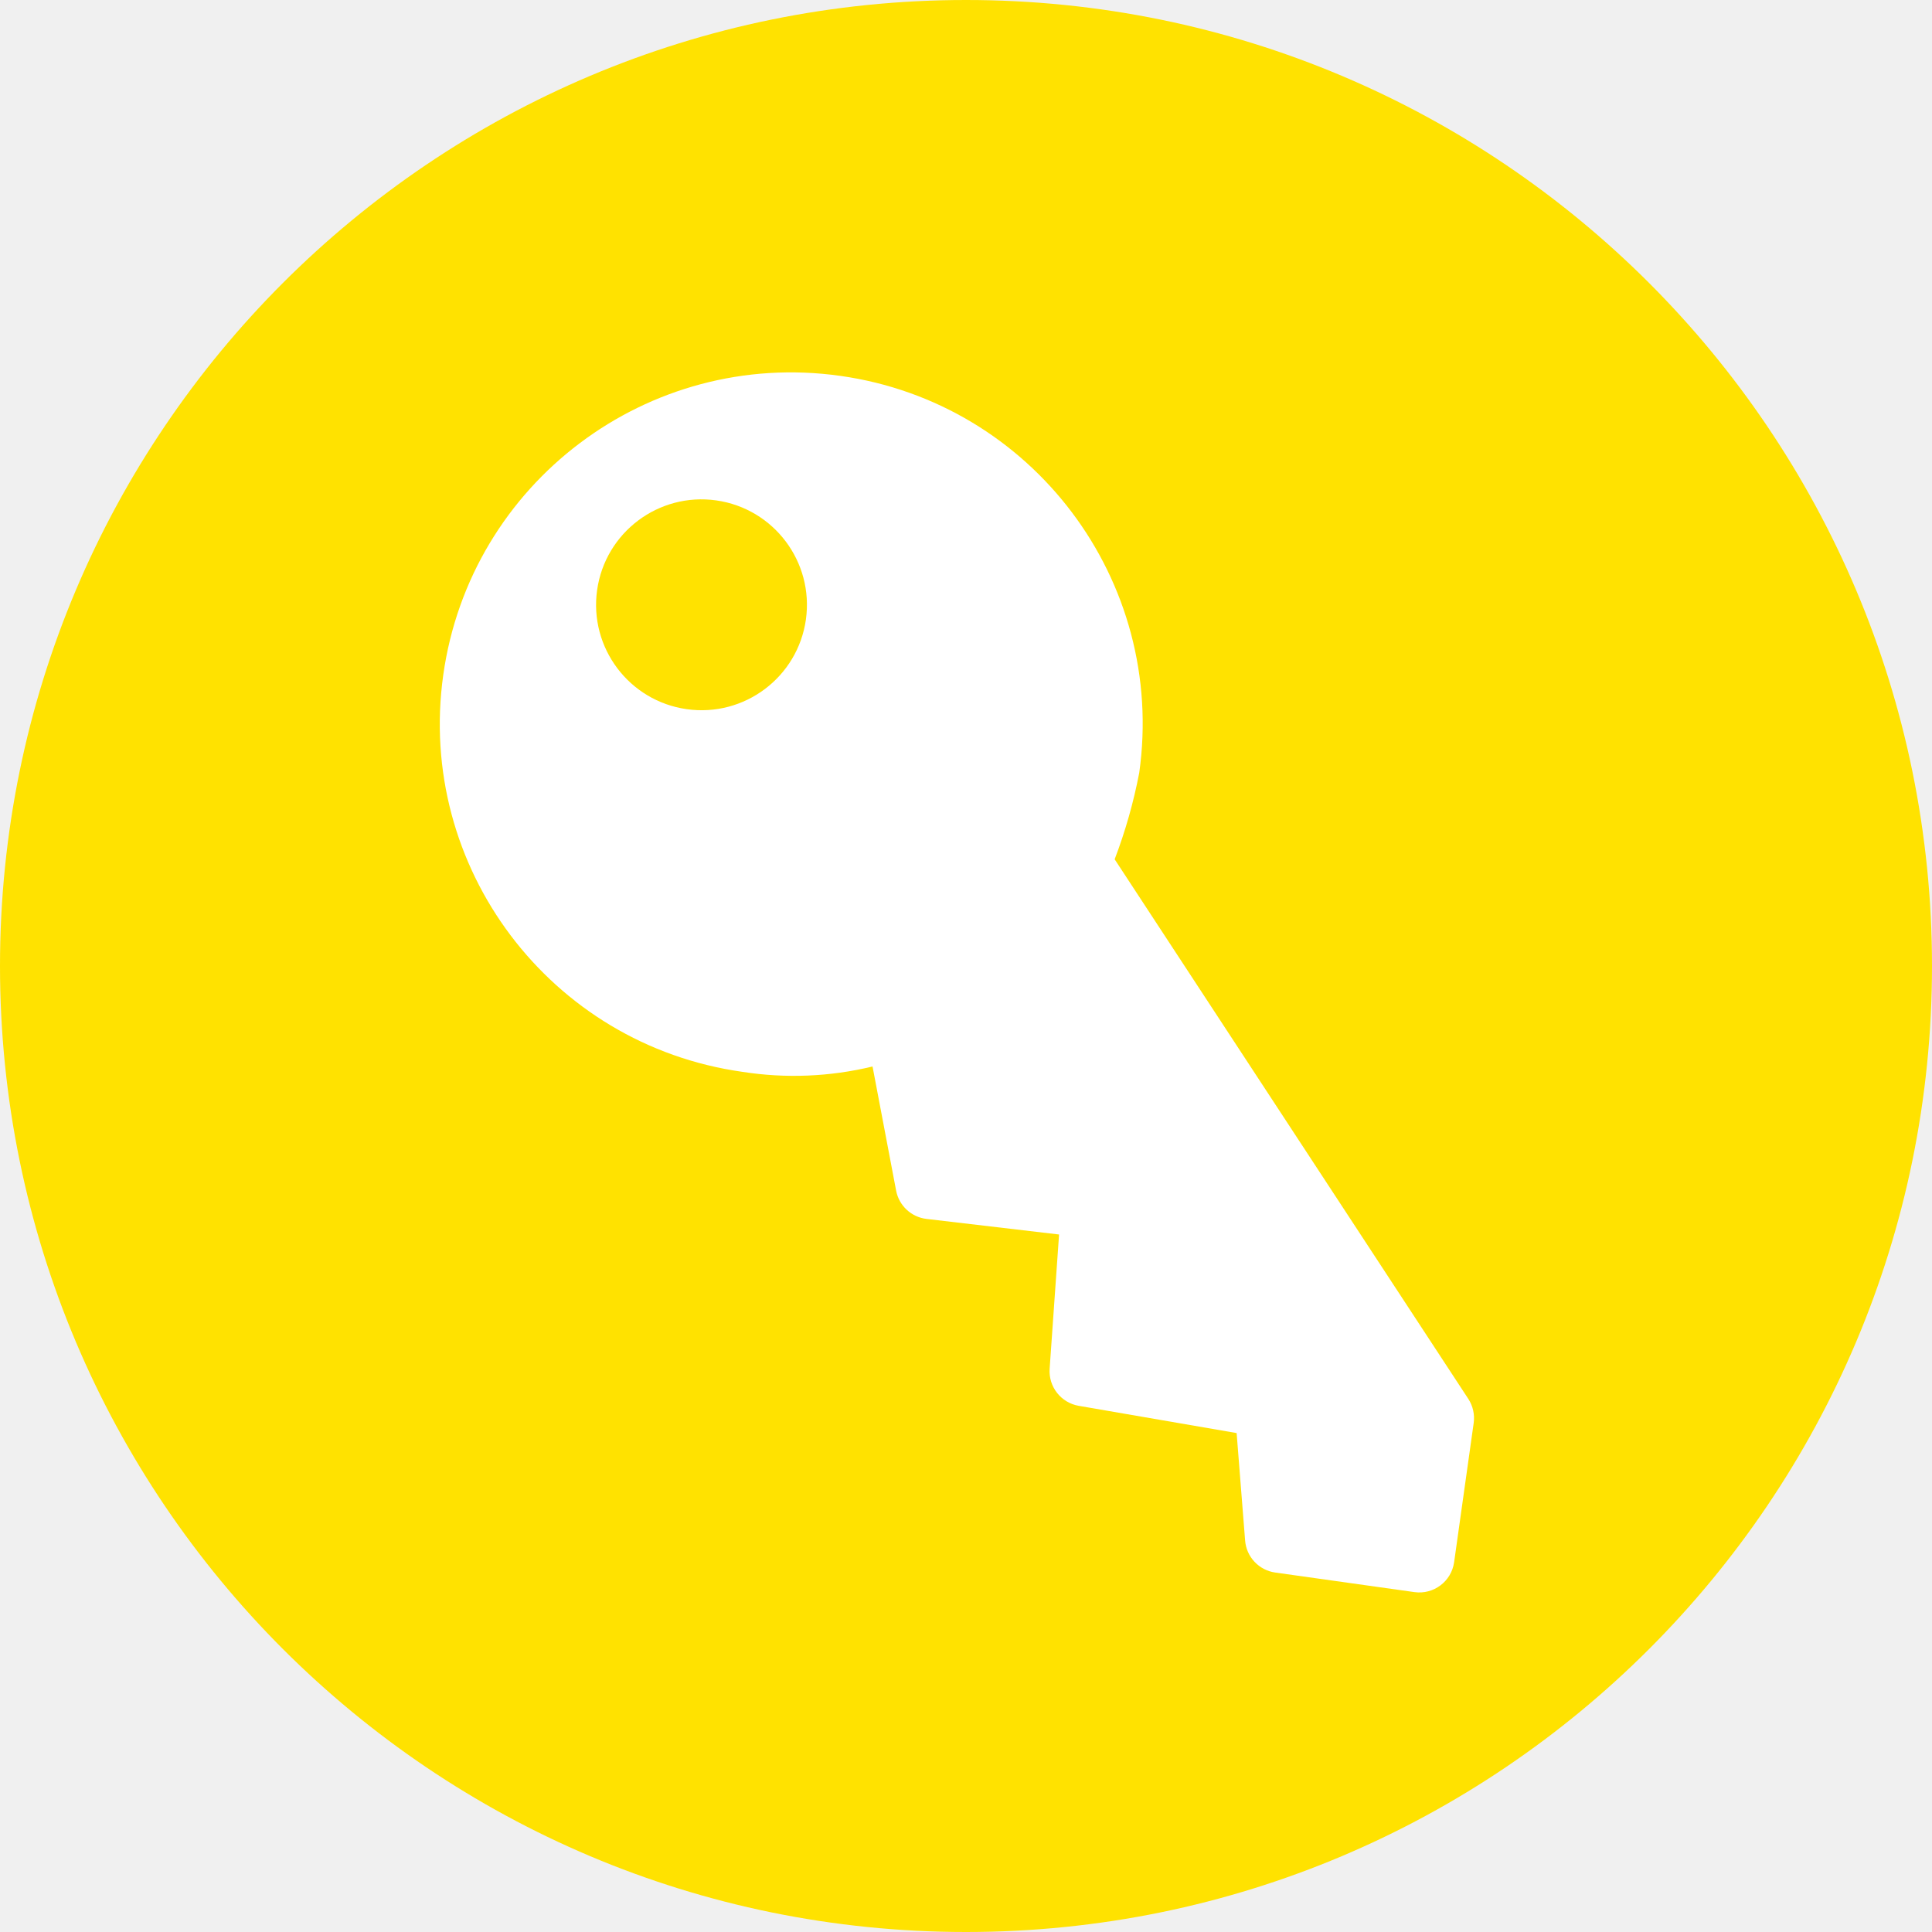
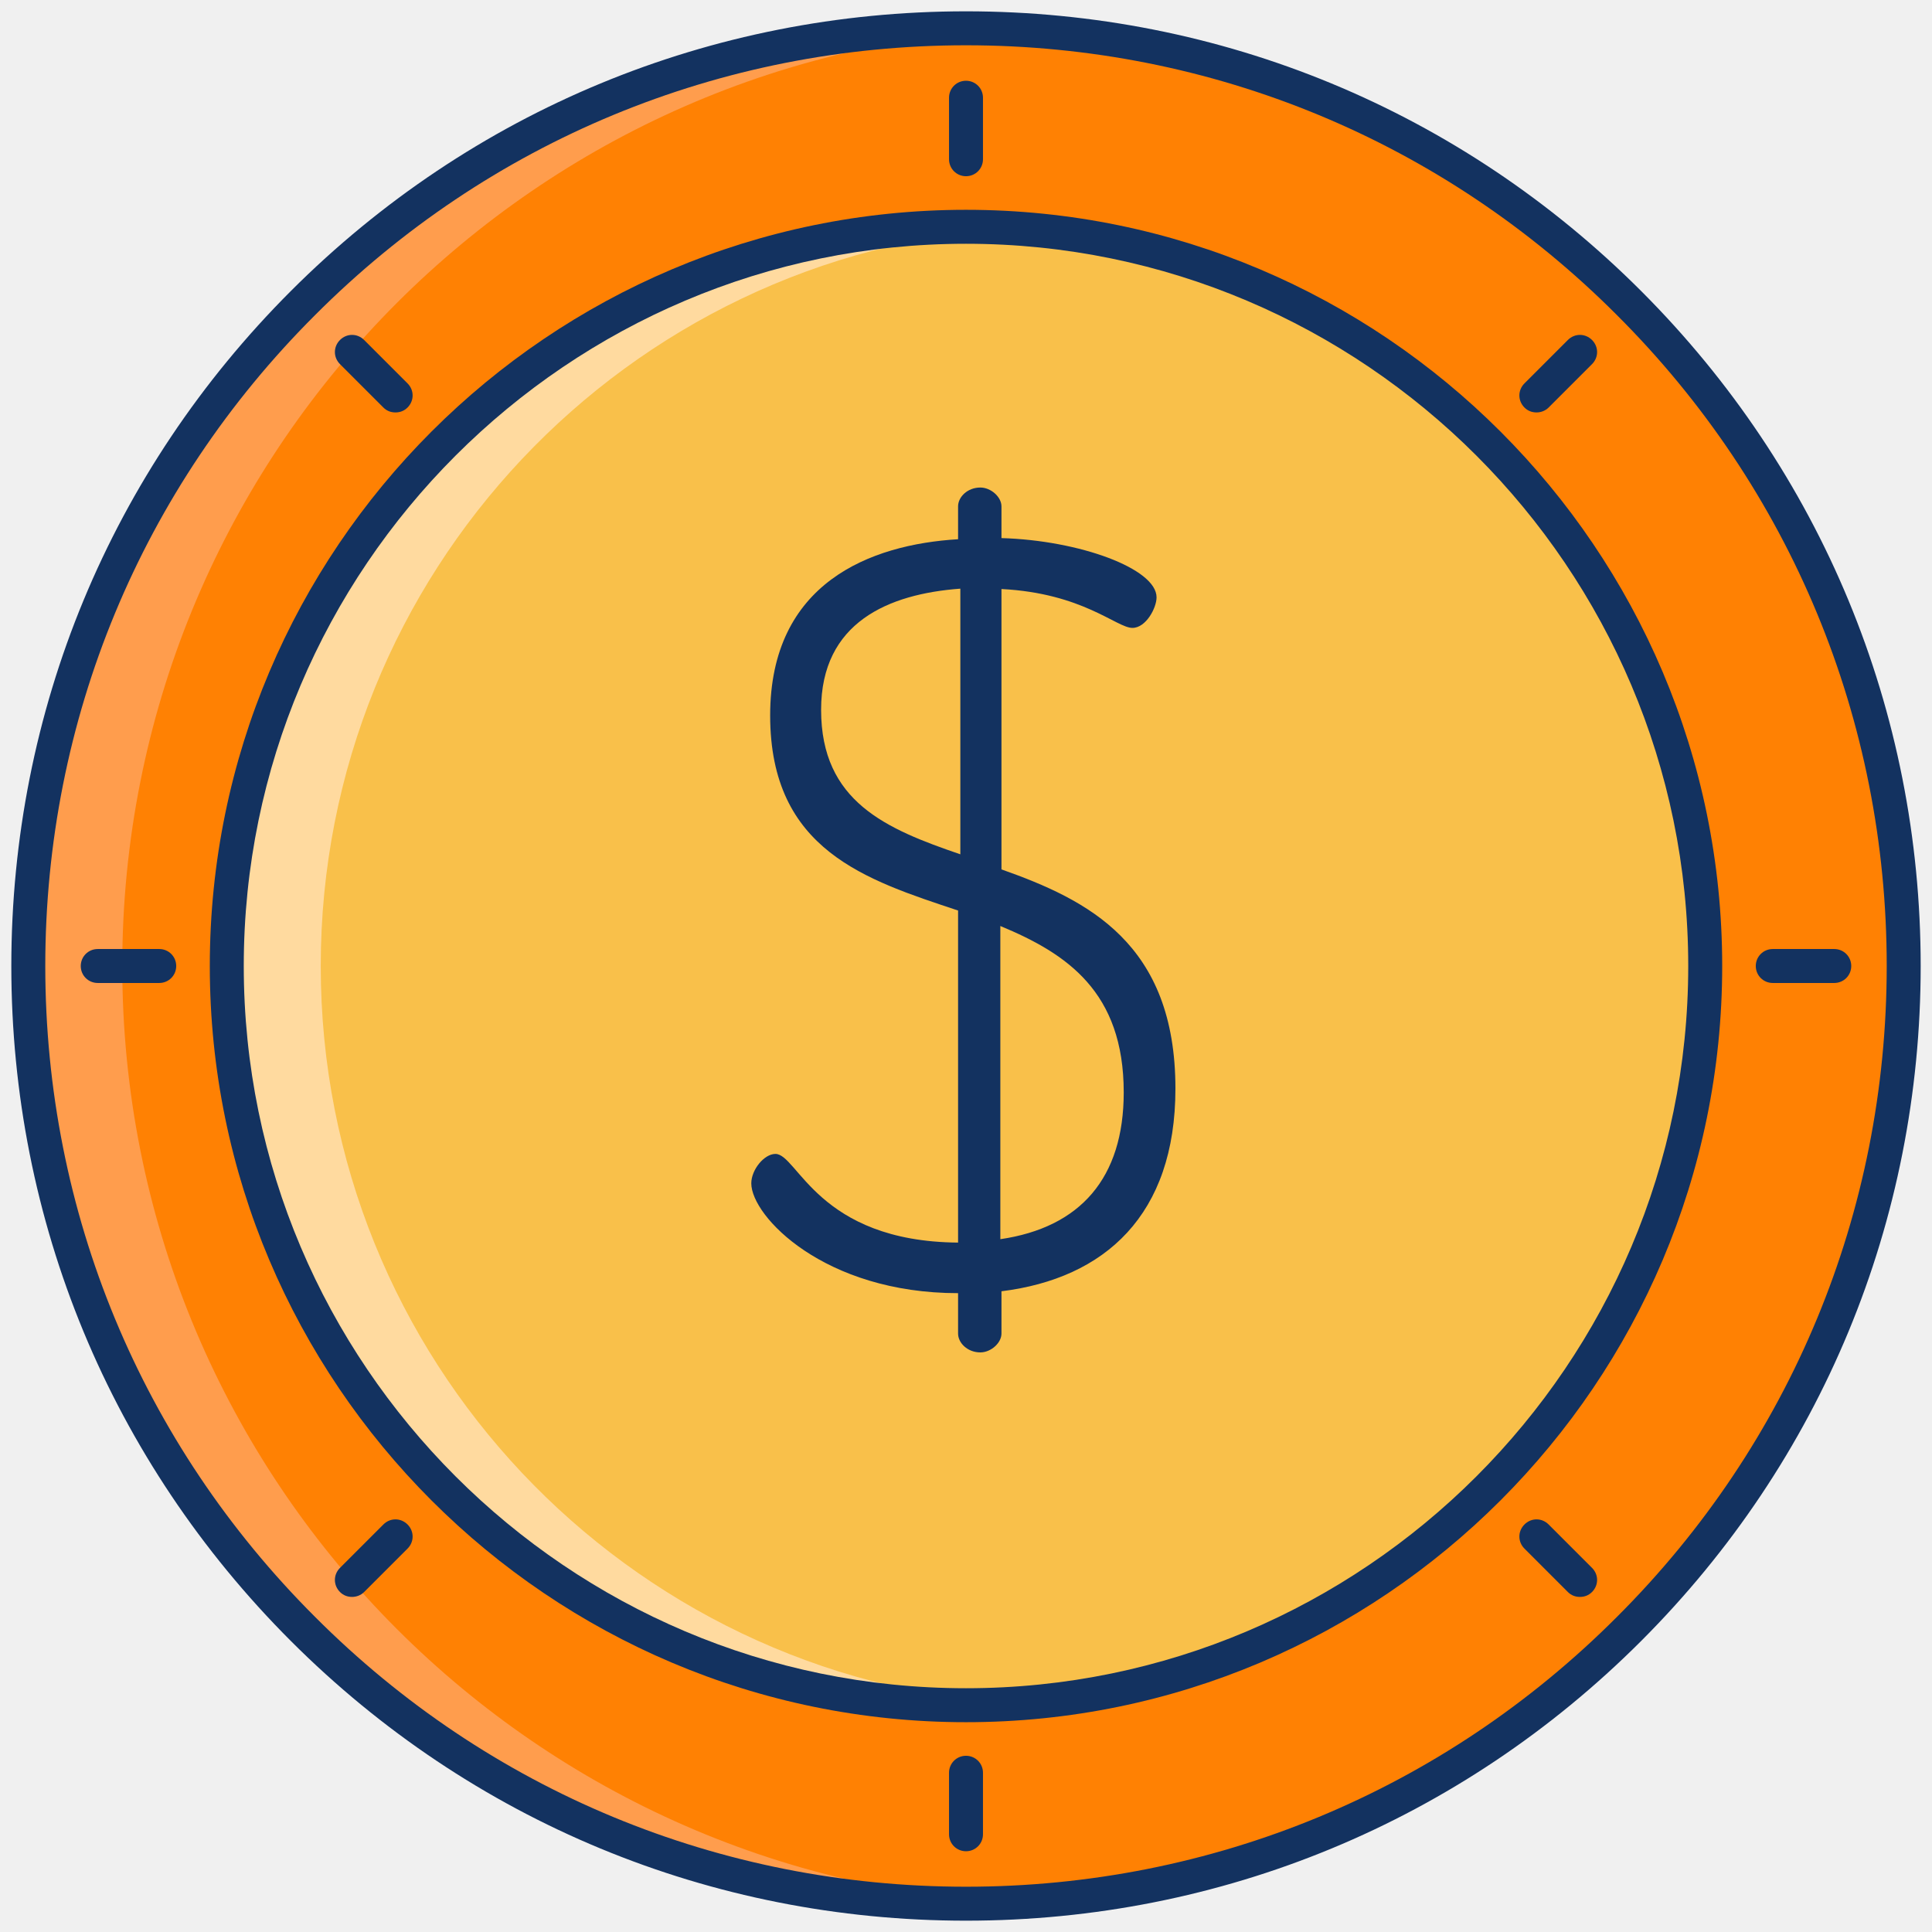
- <svg xmlns="http://www.w3.org/2000/svg" width="128" height="128" viewBox="0 0 128 128">
-   <g id="Grupo_1272" data-name="Grupo 1272" transform="translate(-5613 -3429)">
-     <g id="profile" transform="translate(5613 3429)">
-       <circle id="Elipse_409" data-name="Elipse 409" cx="64" cy="64" r="64" fill="#ffe200" />
+ <svg xmlns="http://www.w3.org/2000/svg" style="enable-background:new 0 0 512 512;" version="1.1" viewBox="0 0 512 512" xml:space="preserve">
+   <style type="text/css">
+ 	.st0{display:none;}
+ 	.st1{display:inline;}
+ 	.st2{fill:none;stroke:#B3B3B3;stroke-miterlimit:10;}
+ 	.st3{fill:none;stroke:#ED1C24;stroke-miterlimit:10;}
+ 	.st4{fill:#F9C04A;}
+ 	.st5{fill:#FFFFFF;stroke:#000000;stroke-width:10;stroke-linecap:round;stroke-linejoin:round;stroke-miterlimit:10;}
+ 	.st6{fill:#DEF6FC;}
+ 	.st7{fill:#FFDA9F;}
+ 	.st8{fill:#FFFFFF;}
+ 	.st9{fill:#FF5751;}
+ 	.st10{fill:#FF908A;}
+ 	.st11{fill:#133260;}
+ 	.st12{fill:#7782BB;}
+ 	.st13{fill:#96A5D6;}
+ 	.st14{fill:#FF5741;}
+ 	.st15{fill:#43527A;}
+ 	.st16{fill:#5E7296;}
+ 	.st17{fill:#83D689;}
+ 	.st18{fill:#B5F4B8;}
+ 	.st19{fill:#9BC5FF;}
+ 	.st20{fill:#B8D8FF;}
+ 	.st21{fill:#F24133;}
+ 	.st22{fill:#589FFF;}
+ 	.st23{fill:#7180BC;}
+ 	.st24{fill:#93A3D8;}
+ 	.st25{fill:#FF8103;}
+ 	.st26{fill:#FF9D4D;}
+ 	.st27{fill:#BC8D66;}
+ 	.st28{fill:#CEA282;}
+ 	.st29{fill:#FFDDA1;}
+ 	.st30{fill:#FFF1DC;}
+ 	.st31{fill:#7F6674;}
+ 	.st32{fill:#937A89;}
+ 	.st33{fill:#04398E;}
+ 	.st34{fill:#A6D1FF;}
+ 	.st35{fill:#EAA62D;}
+ 	.st36{fill:#C5DFFF;}
+ 	.st37{fill:#D6A47F;}
+ 	.st38{fill:#99A4D6;}
+ </style>
+   <g class="st0" id="Layer_31">
+     <g class="st1">
+       <g>
+         <g>
+           <ellipse class="st2" cx="256" cy="256" rx="248.1" ry="248.3" />
+           <path class="st2" d="M398.8,504.5H113.2c-18.8,0-34.1-15.3-34.1-34.1V41.6c0-18.8,15.3-34.1,34.1-34.1h285.5      c18.8,0,34.1,15.3,34.1,34.1v428.9C432.9,489.3,417.6,504.5,398.8,504.5z" />
+           <path class="st2" d="M7.9,399.8V112.2c0-16.4,13.3-29.8,29.8-29.8h436.7c16.4,0,29.8,13.3,29.8,29.8v287.6      c0,16.4-13.3,29.8-29.8,29.8H37.6C21.2,429.6,7.9,416.2,7.9,399.8z" />
+           <path class="st2" d="M440.4,469.9H71.6c-16.4,0-29.8-13.3-29.8-29.8V71.9c0-16.4,13.3-29.8,29.8-29.8h368.8      c16.4,0,29.8,13.3,29.8,29.8v368.2C470.2,456.5,456.8,469.9,440.4,469.9z" />
+         </g>
+         <rect class="st3" height="497" transform="matrix(-1.836970e-16 1 -1 -1.836970e-16 512 5.684342e-14)" width="497" x="7.5" y="7.5" />
+       </g>
    </g>
-     <g id="Grupo_1271" data-name="Grupo 1271" transform="translate(5719.384 3461.03) rotate(98)">
-       <g id="Grupo_1182" data-name="Grupo 1182">
-         <path id="Caminho_1513" data-name="Caminho 1513" d="M88.173,16H78.861a2.341,2.341,0,0,0-1.537.577L45.186,44.753a34.167,34.167,0,0,0-5.9-.815A23.282,23.282,0,1,0,62.563,67.22a22.127,22.127,0,0,0-1.551-8.493l7.925-2.691a2.328,2.328,0,0,0,1.578-2.258l-.2-8.838,8.894-.619a2.33,2.33,0,0,0,2.165-2.249l.331-10.612,6.966-1.546A2.327,2.327,0,0,0,90.5,27.641V18.328A2.329,2.329,0,0,0,88.173,16ZM32.3,67.22A6.985,6.985,0,1,1,25.313,74.2,6.992,6.992,0,0,1,32.3,67.22Z" transform="translate(-16 -16)" fill="#fff" />
+   </g>
+   <g id="Layer_32">
+     <g>
+       <g>
+         <g>
+           <g>
+             <circle class="st25" cx="256" cy="256" r="248.5" />
+             <path class="st26" d="M32.4,256c0-133.1,104.6-241.7,236-248.2c-4.1-0.2-8.3-0.3-12.5-0.3C118.7,7.5,7.5,118.7,7.5,256       S118.7,504.5,256,504.5c4.2,0,8.3-0.1,12.5-0.3C137,497.7,32.4,389.1,32.4,256z" />
+             <circle class="st4" cx="256" cy="256" r="195.9" />
+             <path class="st7" d="M85,256c0-104,81.1-189.1,183.4-195.5c-4.1-0.3-8.3-0.4-12.5-0.4C147.8,60.1,60.1,147.8,60.1,256       S147.8,451.9,256,451.9c4.2,0,8.3-0.1,12.5-0.4C166.1,445.1,85,360,85,256z" />
+           </g>
+           <g>
+             <path class="st11" d="M253.9,342.7c-35.5,0-54.8-20.4-54.8-29.1c0-3.6,3.4-7.8,6.4-7.8c5.9,0,11.2,23.2,48.4,23.5v-88       c-24.3-8.1-49.8-15.9-49.8-51.7c0-35.2,26.6-45.3,49.8-46.7v-8.7c0-2.5,2.5-5,5.9-5c2.8,0,5.6,2.5,5.6,5v8.4       c20.7,0.6,41.1,8.1,41.1,15.7c0,2.8-2.8,8.1-6.4,8.1c-4.2,0-13.1-9.2-34.7-10.3v74.3c22.9,8.1,46.1,19.6,46.1,58.1       c0,33.5-18.7,50.3-46.1,53.7v11.2c0,2.5-2.8,5-5.6,5c-3.4,0-5.9-2.5-5.9-5V342.7z M254.5,226.4V156c-19,1.4-36.9,8.9-36.9,32.1       C217.6,212.5,234.9,219.7,254.5,226.4z M265.1,245.4v83c21.2-3.1,32.7-16.2,32.7-38.9C297.8,262.8,282.7,252.7,265.1,245.4z" />
+           </g>
+         </g>
+         <g>
+           <g>
+             <g>
+               <g>
+                 <path class="st11" d="M407.2,109.3c-1.2,0-2.3-0.4-3.2-1.3c-1.8-1.8-1.8-4.6,0-6.4l11.5-11.5c1.8-1.8,4.6-1.8,6.4,0         c1.8,1.8,1.8,4.6,0,6.4L410.4,108C409.5,108.9,408.3,109.3,407.2,109.3z" />
+               </g>
+               <g>
+                 <path class="st11" d="M93.3,423.2c-1.2,0-2.3-0.4-3.2-1.3c-1.8-1.8-1.8-4.6,0-6.4l11.5-11.5c1.8-1.8,4.6-1.8,6.4,0         c1.8,1.8,1.8,4.6,0,6.4l-11.5,11.5C95.6,422.8,94.4,423.2,93.3,423.2z" />
+               </g>
+             </g>
+             <g>
+               <g>
+                 <path class="st11" d="M418.7,423.2c-1.2,0-2.3-0.4-3.2-1.3L404,410.4c-1.8-1.8-1.8-4.6,0-6.4c1.8-1.8,4.6-1.8,6.4,0         l11.5,11.5c1.8,1.8,1.8,4.6,0,6.4C421,422.8,419.9,423.2,418.7,423.2z" />
+               </g>
+               <g>
+                 <path class="st11" d="M104.8,109.3c-1.2,0-2.3-0.4-3.2-1.3L90.1,96.5c-1.8-1.8-1.8-4.6,0-6.4c1.8-1.8,4.6-1.8,6.4,0         l11.5,11.5c1.8,1.8,1.8,4.6,0,6.4C107.1,108.9,106,109.3,104.8,109.3z" />
+               </g>
+             </g>
+           </g>
+           <g>
+             <g>
+               <g>
+                 <path class="st11" d="M486.1,260.5h-16.3c-2.5,0-4.5-2-4.5-4.5s2-4.5,4.5-4.5h16.3c2.5,0,4.5,2,4.5,4.5         S488.6,260.5,486.1,260.5z" />
+               </g>
+               <g>
+                 <path class="st11" d="M42.2,260.5H25.9c-2.5,0-4.5-2-4.5-4.5s2-4.5,4.5-4.5h16.3c2.5,0,4.5,2,4.5,4.5S44.7,260.5,42.2,260.5z         " />
+               </g>
+             </g>
+             <g>
+               <g>
+                 <path class="st11" d="M256,490.6c-2.5,0-4.5-2-4.5-4.5v-16.3c0-2.5,2-4.5,4.5-4.5s4.5,2,4.5,4.5v16.3         C260.5,488.6,258.5,490.6,256,490.6z" />
+               </g>
+               <g>
+                 <path class="st11" d="M256,46.7c-2.5,0-4.5-2-4.5-4.5V25.9c0-2.5,2-4.5,4.5-4.5s4.5,2,4.5,4.5v16.3         C260.5,44.7,258.5,46.7,256,46.7z" />
+               </g>
+             </g>
+           </g>
+         </g>
+       </g>
+       <g>
+         <g>
+           <path class="st11" d="M256,509c-67.6,0-131.1-26.3-178.9-74.1C29.3,387.1,3,323.6,3,256S29.3,124.9,77.1,77.1      C124.9,29.3,188.4,3,256,3s131.1,26.3,178.9,74.1C482.7,124.9,509,188.4,509,256s-26.3,131.1-74.1,178.9      C387.1,482.7,323.6,509,256,509z M256,12c-65.2,0-126.5,25.4-172.5,71.5C37.4,129.5,12,190.8,12,256s25.4,126.5,71.5,172.5      C129.5,474.6,190.8,500,256,500s126.5-25.4,172.5-71.5C474.6,382.5,500,321.2,500,256s-25.4-126.5-71.5-172.5      C382.5,37.4,321.2,12,256,12z" />
+         </g>
+         <g>
+           <path class="st11" d="M256,456.4c-110.5,0-200.4-89.9-200.4-200.4S145.5,55.6,256,55.6S456.4,145.5,456.4,256      S366.5,456.4,256,456.4z M256,64.6C150.5,64.6,64.6,150.5,64.6,256S150.5,447.4,256,447.4S447.4,361.5,447.4,256      S361.5,64.6,256,64.6z" />
+         </g>
      </g>
    </g>
  </g>
</svg>
